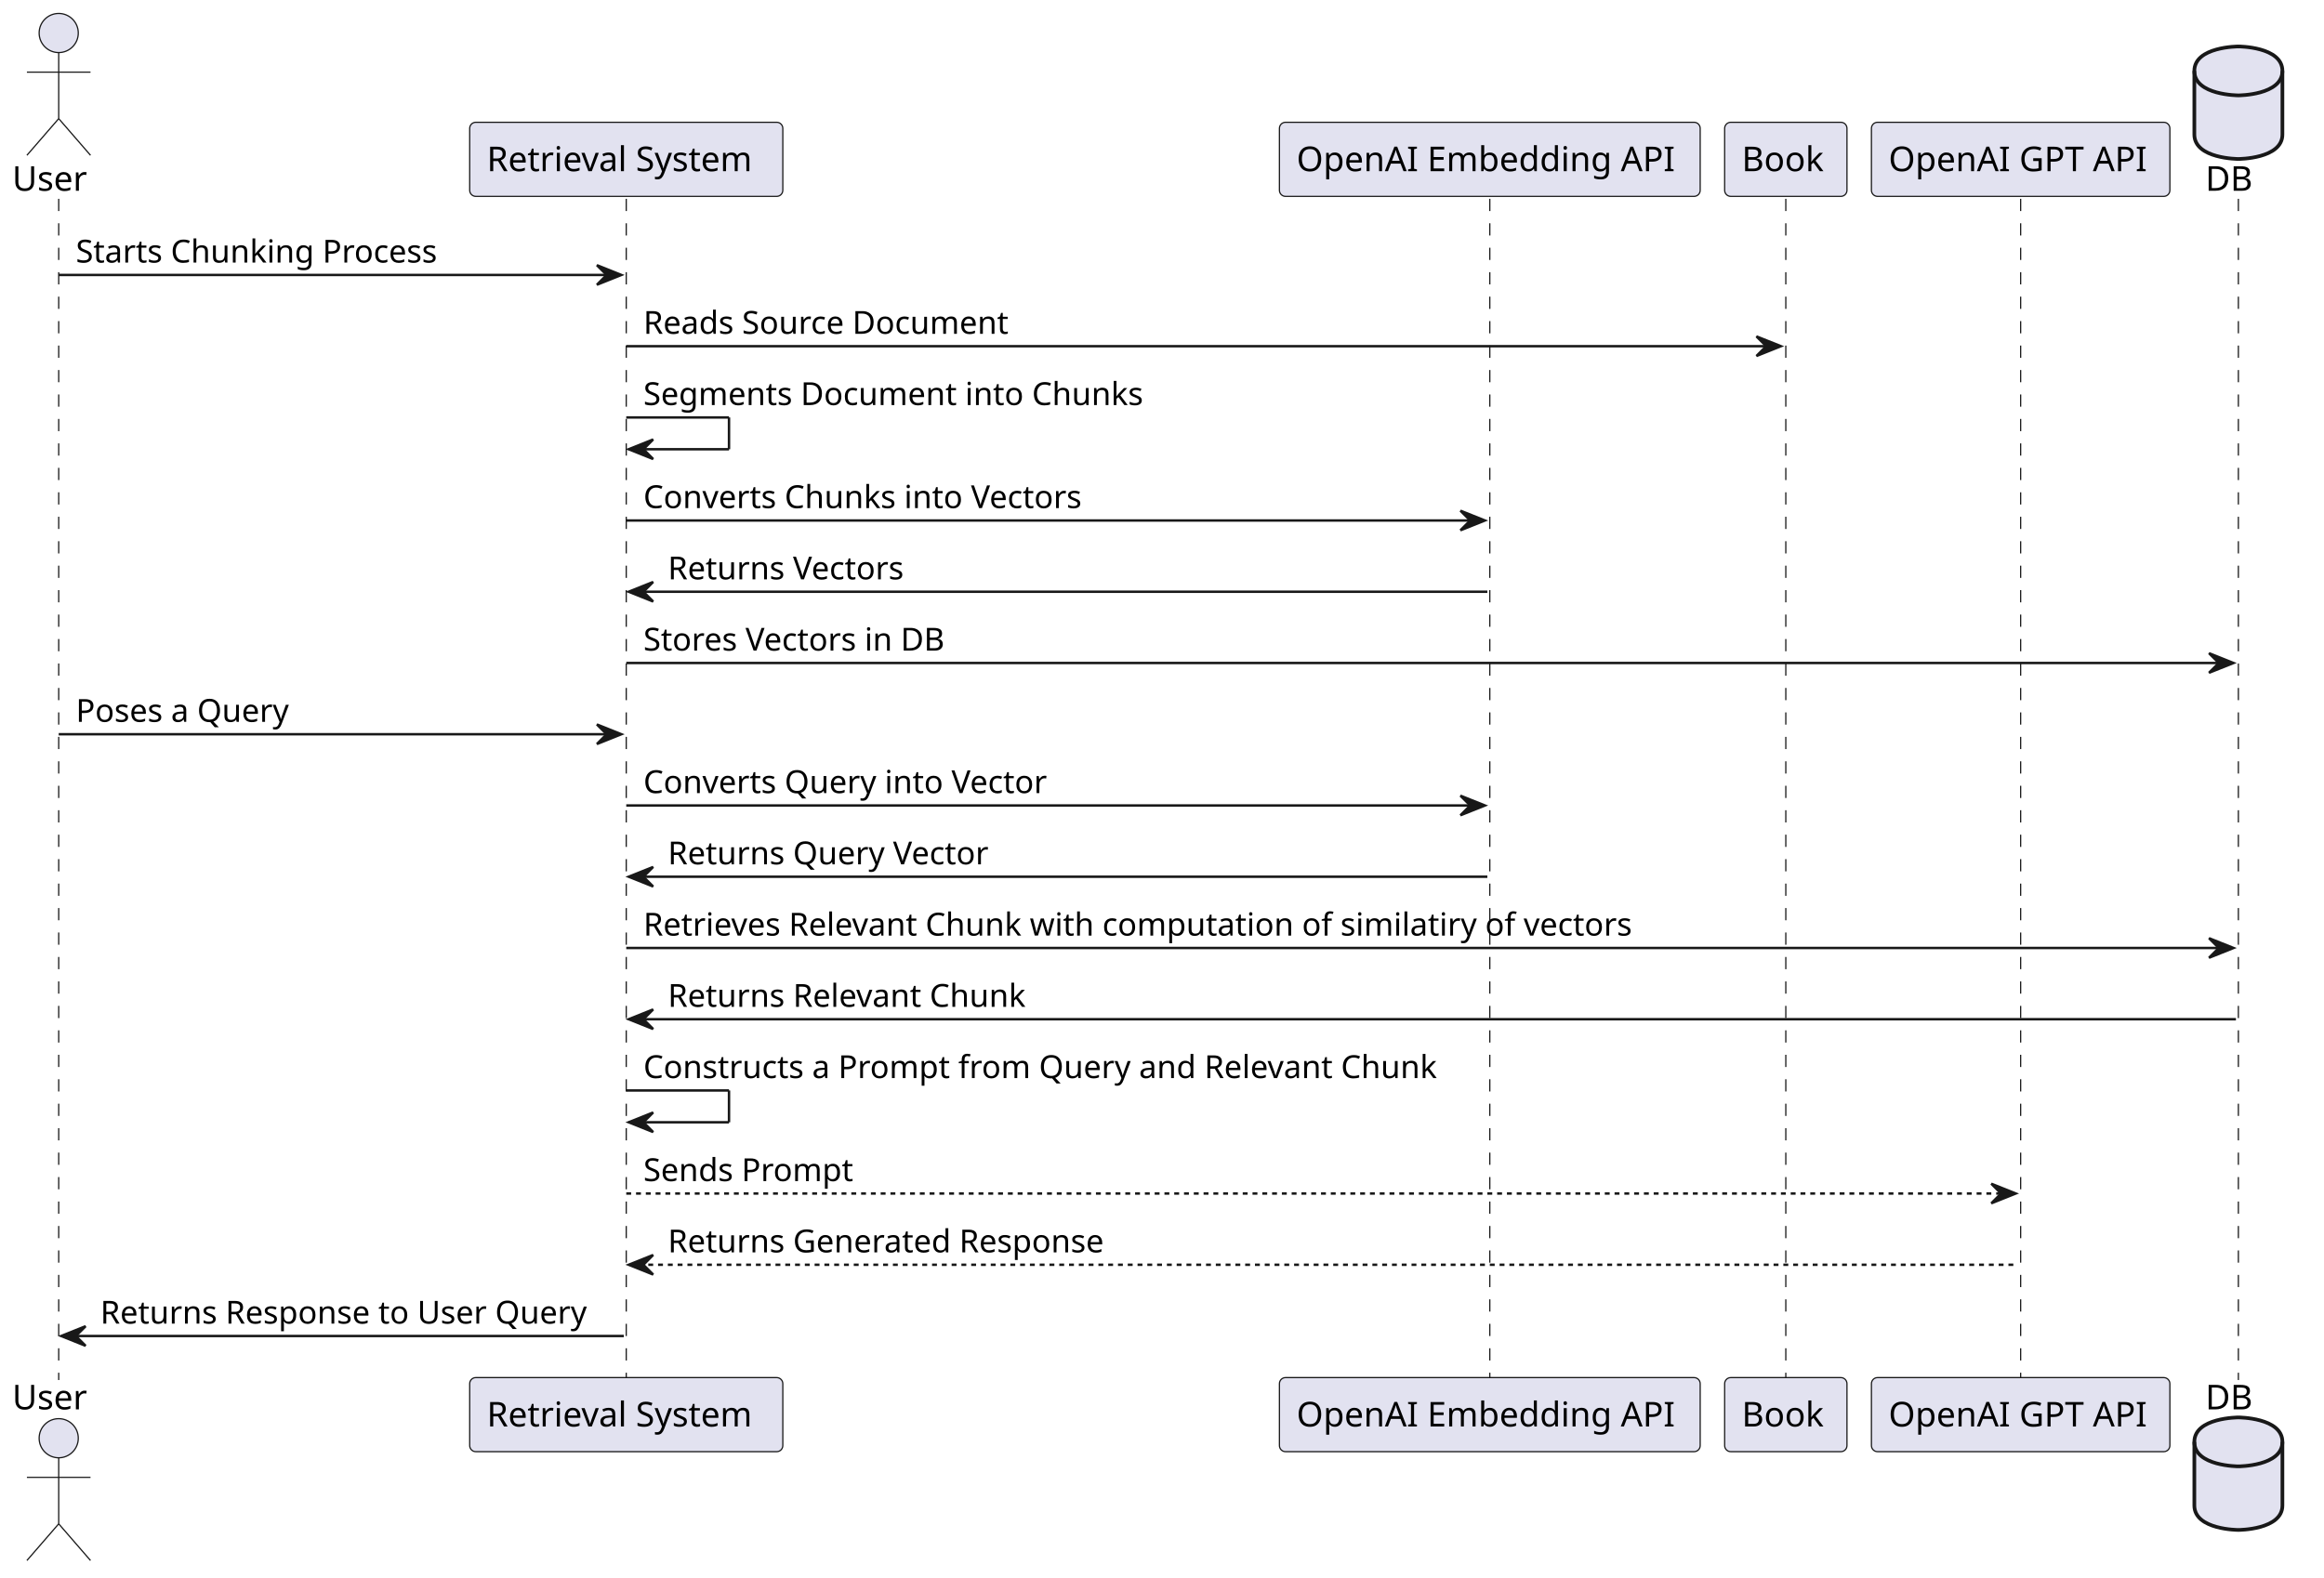
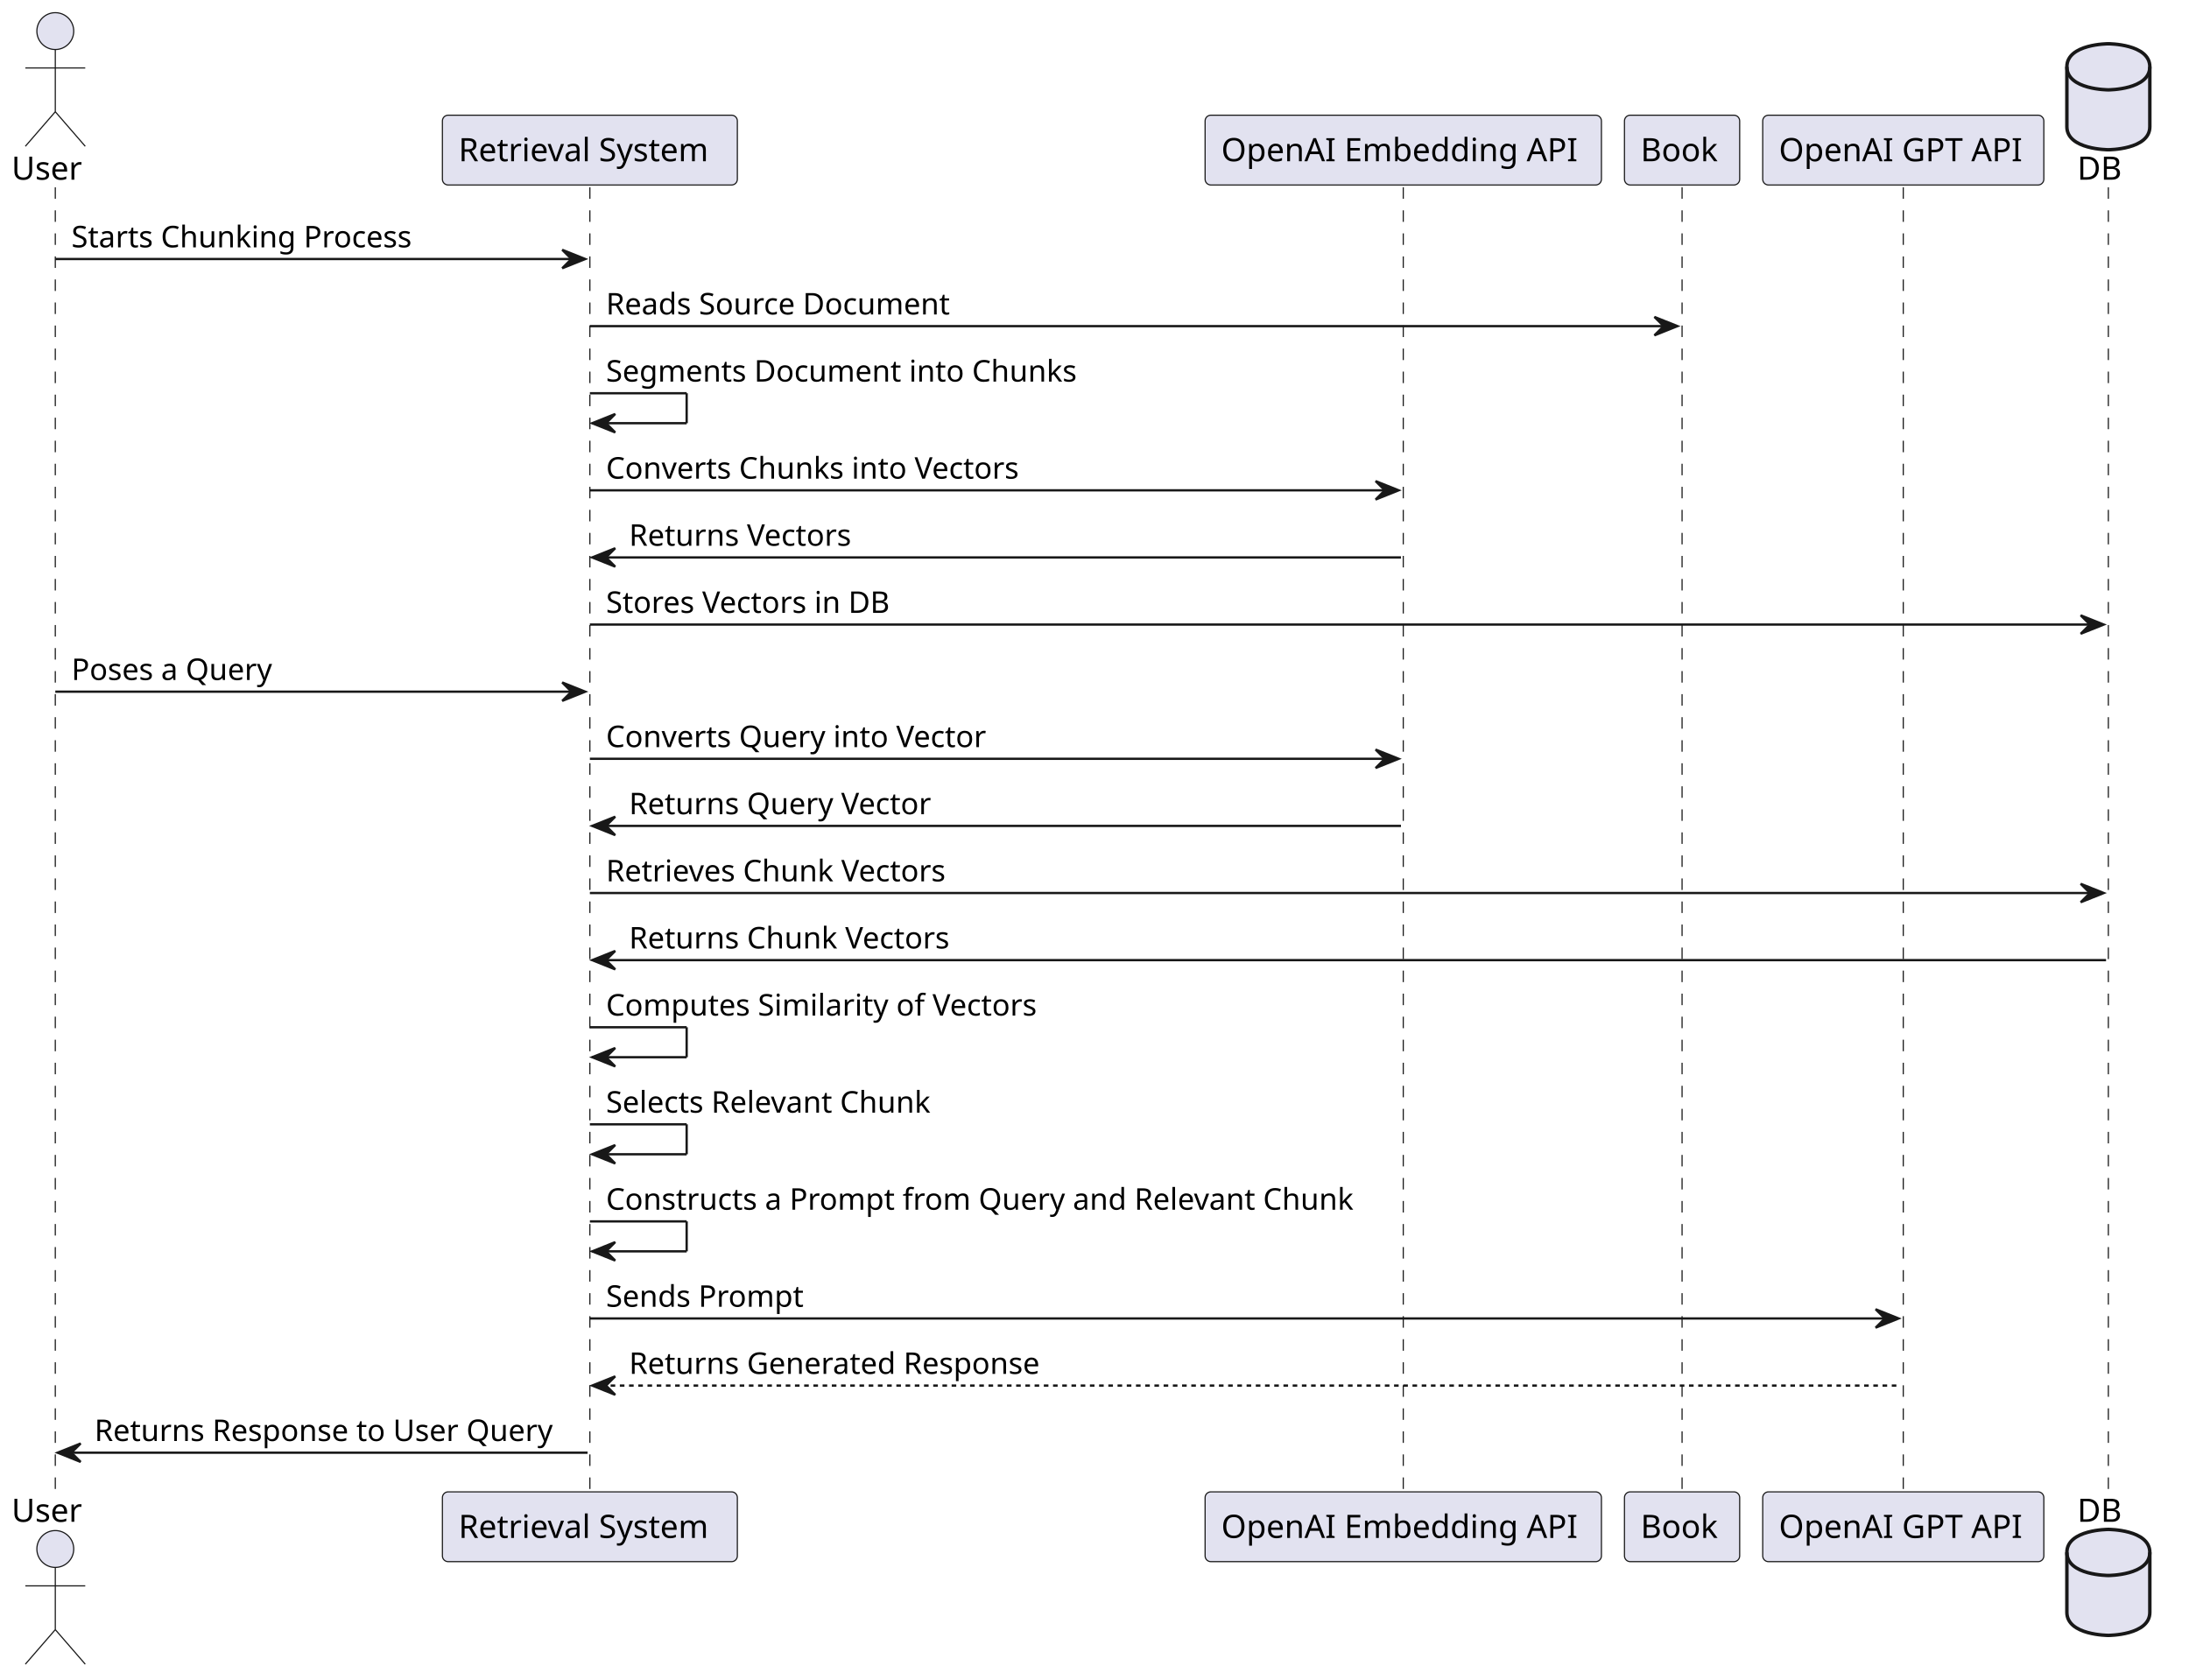
- <svg xmlns="http://www.w3.org/2000/svg" contentStyleType="text/css" height="645px" preserveAspectRatio="none" style="width:950px;height:645px;background:#FFFFFF;" version="1.1" viewBox="0 0 950 645" width="950px" zoomAndPan="magnify">
+ <svg xmlns="http://www.w3.org/2000/svg" contentStyleType="text/css" height="729px" preserveAspectRatio="none" style="width:950px;height:729px;background:#FFFFFF;" version="1.1" viewBox="0 0 950 729" width="950px" zoomAndPan="magnify">
  <defs />
  <g>
-     <line style="stroke:#181818;stroke-width:0.5;stroke-dasharray:5.0,5.0;" x1="24" x2="24" y1="81.297" y2="564.289" />
-     <line style="stroke:#181818;stroke-width:0.5;stroke-dasharray:5.0,5.0;" x1="256" x2="256" y1="81.297" y2="564.289" />
-     <line style="stroke:#181818;stroke-width:0.5;stroke-dasharray:5.0,5.0;" x1="609" x2="609" y1="81.297" y2="564.289" />
-     <line style="stroke:#181818;stroke-width:0.5;stroke-dasharray:5.0,5.0;" x1="730" x2="730" y1="81.297" y2="564.289" />
-     <line style="stroke:#181818;stroke-width:0.5;stroke-dasharray:5.0,5.0;" x1="826" x2="826" y1="81.297" y2="564.289" />
-     <line style="stroke:#181818;stroke-width:0.5;stroke-dasharray:5.0,5.0;" x1="915" x2="915" y1="81.297" y2="564.289" />
+     <line style="stroke:#181818;stroke-width:0.5;stroke-dasharray:5.0,5.0;" x1="24" x2="24" y1="81.297" y2="648.555" />
+     <line style="stroke:#181818;stroke-width:0.5;stroke-dasharray:5.0,5.0;" x1="256" x2="256" y1="81.297" y2="648.555" />
+     <line style="stroke:#181818;stroke-width:0.5;stroke-dasharray:5.0,5.0;" x1="609" x2="609" y1="81.297" y2="648.555" />
+     <line style="stroke:#181818;stroke-width:0.5;stroke-dasharray:5.0,5.0;" x1="730" x2="730" y1="81.297" y2="648.555" />
+     <line style="stroke:#181818;stroke-width:0.5;stroke-dasharray:5.0,5.0;" x1="826" x2="826" y1="81.297" y2="648.555" />
+     <line style="stroke:#181818;stroke-width:0.5;stroke-dasharray:5.0,5.0;" x1="915" x2="915" y1="81.297" y2="648.555" />
    <text fill="#000000" font-family="sans-serif" font-size="14" lengthAdjust="spacing" textLength="32" x="5" y="77.995">User</text>
    <ellipse cx="24" cy="13.5" fill="#E2E2F0" rx="8" ry="8" style="stroke:#181818;stroke-width:0.5;" />
    <path d="M24,21.5 L24,48.5 M11,29.5 L37,29.5 M24,48.5 L11,63.5 M24,48.5 L37,63.5 " fill="none" style="stroke:#181818;stroke-width:0.5;" />
-     <text fill="#000000" font-family="sans-serif" font-size="14" lengthAdjust="spacing" textLength="32" x="5" y="576.284">User</text>
-     <ellipse cx="24" cy="588.086" fill="#E2E2F0" rx="8" ry="8" style="stroke:#181818;stroke-width:0.5;" />
-     <path d="M24,596.086 L24,623.086 M11,604.086 L37,604.086 M24,623.086 L11,638.086 M24,623.086 L37,638.086 " fill="none" style="stroke:#181818;stroke-width:0.5;" />
+     <text fill="#000000" font-family="sans-serif" font-size="14" lengthAdjust="spacing" textLength="32" x="5" y="660.55">User</text>
+     <ellipse cx="24" cy="672.352" fill="#E2E2F0" rx="8" ry="8" style="stroke:#181818;stroke-width:0.5;" />
+     <path d="M24,680.352 L24,707.352 M11,688.352 L37,688.352 M24,707.352 L11,722.352 M24,707.352 L37,722.352 " fill="none" style="stroke:#181818;stroke-width:0.5;" />
    <rect fill="#E2E2F0" height="30.297" rx="2.5" ry="2.5" style="stroke:#181818;stroke-width:0.5;" width="128" x="192" y="50" />
    <text fill="#000000" font-family="sans-serif" font-size="14" lengthAdjust="spacing" textLength="114" x="199" y="69.995">Retrieval System</text>
-     <rect fill="#E2E2F0" height="30.297" rx="2.5" ry="2.5" style="stroke:#181818;stroke-width:0.5;" width="128" x="192" y="563.289" />
-     <text fill="#000000" font-family="sans-serif" font-size="14" lengthAdjust="spacing" textLength="114" x="199" y="583.284">Retrieval System</text>
+     <rect fill="#E2E2F0" height="30.297" rx="2.5" ry="2.5" style="stroke:#181818;stroke-width:0.5;" width="128" x="192" y="647.555" />
+     <text fill="#000000" font-family="sans-serif" font-size="14" lengthAdjust="spacing" textLength="114" x="199" y="667.55">Retrieval System</text>
    <rect fill="#E2E2F0" height="30.297" rx="2.5" ry="2.5" style="stroke:#181818;stroke-width:0.5;" width="172" x="523" y="50" />
    <text fill="#000000" font-family="sans-serif" font-size="14" lengthAdjust="spacing" textLength="158" x="530" y="69.995">OpenAI Embedding API</text>
-     <rect fill="#E2E2F0" height="30.297" rx="2.5" ry="2.5" style="stroke:#181818;stroke-width:0.5;" width="172" x="523" y="563.289" />
-     <text fill="#000000" font-family="sans-serif" font-size="14" lengthAdjust="spacing" textLength="158" x="530" y="583.284">OpenAI Embedding API</text>
+     <rect fill="#E2E2F0" height="30.297" rx="2.5" ry="2.5" style="stroke:#181818;stroke-width:0.5;" width="172" x="523" y="647.555" />
+     <text fill="#000000" font-family="sans-serif" font-size="14" lengthAdjust="spacing" textLength="158" x="530" y="667.55">OpenAI Embedding API</text>
    <rect fill="#E2E2F0" height="30.297" rx="2.5" ry="2.5" style="stroke:#181818;stroke-width:0.5;" width="50" x="705" y="50" />
    <text fill="#000000" font-family="sans-serif" font-size="14" lengthAdjust="spacing" textLength="36" x="712" y="69.995">Book</text>
-     <rect fill="#E2E2F0" height="30.297" rx="2.5" ry="2.5" style="stroke:#181818;stroke-width:0.5;" width="50" x="705" y="563.289" />
-     <text fill="#000000" font-family="sans-serif" font-size="14" lengthAdjust="spacing" textLength="36" x="712" y="583.284">Book</text>
+     <rect fill="#E2E2F0" height="30.297" rx="2.5" ry="2.5" style="stroke:#181818;stroke-width:0.5;" width="50" x="705" y="647.555" />
+     <text fill="#000000" font-family="sans-serif" font-size="14" lengthAdjust="spacing" textLength="36" x="712" y="667.55">Book</text>
    <rect fill="#E2E2F0" height="30.297" rx="2.5" ry="2.5" style="stroke:#181818;stroke-width:0.5;" width="122" x="765" y="50" />
    <text fill="#000000" font-family="sans-serif" font-size="14" lengthAdjust="spacing" textLength="108" x="772" y="69.995">OpenAI GPT API</text>
-     <rect fill="#E2E2F0" height="30.297" rx="2.5" ry="2.5" style="stroke:#181818;stroke-width:0.5;" width="122" x="765" y="563.289" />
-     <text fill="#000000" font-family="sans-serif" font-size="14" lengthAdjust="spacing" textLength="108" x="772" y="583.284">OpenAI GPT API</text>
+     <rect fill="#E2E2F0" height="30.297" rx="2.5" ry="2.5" style="stroke:#181818;stroke-width:0.5;" width="122" x="765" y="647.555" />
+     <text fill="#000000" font-family="sans-serif" font-size="14" lengthAdjust="spacing" textLength="108" x="772" y="667.55">OpenAI GPT API</text>
    <text fill="#000000" font-family="sans-serif" font-size="14" lengthAdjust="spacing" textLength="21" x="901.5" y="77.995">DB</text>
    <path d="M897,29 C897,19 915,19 915,19 C915,19 933,19 933,29 L933,55 C933,65 915,65 915,65 C915,65 897,65 897,55 L897,29 " fill="#E2E2F0" style="stroke:#181818;stroke-width:1.5;" />
    <path d="M897,29 C897,39 915,39 915,39 C915,39 933,39 933,29 " fill="none" style="stroke:#181818;stroke-width:1.5;" />
-     <text fill="#000000" font-family="sans-serif" font-size="14" lengthAdjust="spacing" textLength="21" x="901.5" y="576.284">DB</text>
-     <path d="M897,589.586 C897,579.586 915,579.586 915,579.586 C915,579.586 933,579.586 933,589.586 L933,615.586 C933,625.586 915,625.586 915,625.586 C915,625.586 897,625.586 897,615.586 L897,589.586 " fill="#E2E2F0" style="stroke:#181818;stroke-width:1.5;" />
-     <path d="M897,589.586 C897,599.586 915,599.586 915,599.586 C915,599.586 933,599.586 933,589.586 " fill="none" style="stroke:#181818;stroke-width:1.5;" />
+     <text fill="#000000" font-family="sans-serif" font-size="14" lengthAdjust="spacing" textLength="21" x="901.5" y="660.55">DB</text>
+     <path d="M897,673.852 C897,663.852 915,663.852 915,663.852 C915,663.852 933,663.852 933,673.852 L933,699.852 C933,709.852 915,709.852 915,709.852 C915,709.852 897,709.852 897,699.852 L897,673.852 " fill="#E2E2F0" style="stroke:#181818;stroke-width:1.5;" />
+     <path d="M897,673.852 C897,683.852 915,683.852 915,683.852 C915,683.852 933,683.852 933,673.852 " fill="none" style="stroke:#181818;stroke-width:1.5;" />
    <polygon fill="#181818" points="244,108.43,254,112.43,244,116.43,248,112.43" style="stroke:#181818;stroke-width:1.0;" />
    <line style="stroke:#181818;stroke-width:1.0;" x1="24" x2="250" y1="112.43" y2="112.43" />
    <text fill="#000000" font-family="sans-serif" font-size="13" lengthAdjust="spacing" textLength="156" x="31" y="107.364">Starts Chunking Process</text>
    <polygon fill="#181818" points="718,137.562,728,141.562,718,145.562,722,141.562" style="stroke:#181818;stroke-width:1.0;" />
    <line style="stroke:#181818;stroke-width:1.0;" x1="256" x2="724" y1="141.562" y2="141.562" />
    <text fill="#000000" font-family="sans-serif" font-size="13" lengthAdjust="spacing" textLength="159" x="263" y="136.497">Reads Source Document</text>
    <line style="stroke:#181818;stroke-width:1.0;" x1="256" x2="298" y1="170.695" y2="170.695" />
    <line style="stroke:#181818;stroke-width:1.0;" x1="298" x2="298" y1="170.695" y2="183.695" />
    <line style="stroke:#181818;stroke-width:1.0;" x1="257" x2="298" y1="183.695" y2="183.695" />
    <polygon fill="#181818" points="267,179.695,257,183.695,267,187.695,263,183.695" style="stroke:#181818;stroke-width:1.0;" />
    <text fill="#000000" font-family="sans-serif" font-size="13" lengthAdjust="spacing" textLength="216" x="263" y="165.629">Segments Document into Chunks</text>
    <polygon fill="#181818" points="597,208.828,607,212.828,597,216.828,601,212.828" style="stroke:#181818;stroke-width:1.0;" />
    <line style="stroke:#181818;stroke-width:1.0;" x1="256" x2="603" y1="212.828" y2="212.828" />
    <text fill="#000000" font-family="sans-serif" font-size="13" lengthAdjust="spacing" textLength="189" x="263" y="207.762">Converts Chunks into Vectors</text>
    <polygon fill="#181818" points="267,237.961,257,241.961,267,245.961,263,241.961" style="stroke:#181818;stroke-width:1.0;" />
    <line style="stroke:#181818;stroke-width:1.0;" x1="261" x2="608" y1="241.961" y2="241.961" />
    <text fill="#000000" font-family="sans-serif" font-size="13" lengthAdjust="spacing" textLength="102" x="273" y="236.895">Returns Vectors</text>
    <polygon fill="#181818" points="903,267.094,913,271.094,903,275.094,907,271.094" style="stroke:#181818;stroke-width:1.0;" />
    <line style="stroke:#181818;stroke-width:1.0;" x1="256" x2="909" y1="271.094" y2="271.094" />
    <text fill="#000000" font-family="sans-serif" font-size="13" lengthAdjust="spacing" textLength="133" x="263" y="266.028">Stores Vectors in DB</text>
    <polygon fill="#181818" points="244,296.227,254,300.227,244,304.227,248,300.227" style="stroke:#181818;stroke-width:1.0;" />
    <line style="stroke:#181818;stroke-width:1.0;" x1="24" x2="250" y1="300.227" y2="300.227" />
    <text fill="#000000" font-family="sans-serif" font-size="13" lengthAdjust="spacing" textLength="92" x="31" y="295.161">Poses a Query</text>
    <polygon fill="#181818" points="597,325.359,607,329.359,597,333.359,601,329.359" style="stroke:#181818;stroke-width:1.0;" />
    <line style="stroke:#181818;stroke-width:1.0;" x1="256" x2="603" y1="329.359" y2="329.359" />
    <text fill="#000000" font-family="sans-serif" font-size="13" lengthAdjust="spacing" textLength="173" x="263" y="324.293">Converts Query into Vector</text>
    <polygon fill="#181818" points="267,354.492,257,358.492,267,362.492,263,358.492" style="stroke:#181818;stroke-width:1.0;" />
    <line style="stroke:#181818;stroke-width:1.0;" x1="261" x2="608" y1="358.492" y2="358.492" />
    <text fill="#000000" font-family="sans-serif" font-size="13" lengthAdjust="spacing" textLength="137" x="273" y="353.426">Returns Query Vector</text>
    <polygon fill="#181818" points="903,383.625,913,387.625,903,391.625,907,387.625" style="stroke:#181818;stroke-width:1.0;" />
    <line style="stroke:#181818;stroke-width:1.0;" x1="256" x2="909" y1="387.625" y2="387.625" />
-     <text fill="#000000" font-family="sans-serif" font-size="13" lengthAdjust="spacing" textLength="420" x="263" y="382.559">Retrieves Relevant Chunk with computation of similatiry of vectors</text>
+     <text fill="#000000" font-family="sans-serif" font-size="13" lengthAdjust="spacing" textLength="156" x="263" y="382.559">Retrieves Chunk Vectors</text>
    <polygon fill="#181818" points="267,412.758,257,416.758,267,420.758,263,416.758" style="stroke:#181818;stroke-width:1.0;" />
    <line style="stroke:#181818;stroke-width:1.0;" x1="261" x2="914" y1="416.758" y2="416.758" />
-     <text fill="#000000" font-family="sans-serif" font-size="13" lengthAdjust="spacing" textLength="152" x="273" y="411.692">Returns Relevant Chunk</text>
+     <text fill="#000000" font-family="sans-serif" font-size="13" lengthAdjust="spacing" textLength="146" x="273" y="411.692">Returns Chunk Vectors</text>
    <line style="stroke:#181818;stroke-width:1.0;" x1="256" x2="298" y1="445.891" y2="445.891" />
    <line style="stroke:#181818;stroke-width:1.0;" x1="298" x2="298" y1="445.891" y2="458.891" />
    <line style="stroke:#181818;stroke-width:1.0;" x1="257" x2="298" y1="458.891" y2="458.891" />
    <polygon fill="#181818" points="267,454.891,257,458.891,267,462.891,263,458.891" style="stroke:#181818;stroke-width:1.0;" />
-     <text fill="#000000" font-family="sans-serif" font-size="13" lengthAdjust="spacing" textLength="339" x="263" y="440.825">Constructs a Prompt from Query and Relevant Chunk</text>
-     <polygon fill="#181818" points="814,484.023,824,488.023,814,492.023,818,488.023" style="stroke:#181818;stroke-width:1.0;" />
-     <line style="stroke:#181818;stroke-width:1.0;stroke-dasharray:2.0,2.0;" x1="256" x2="820" y1="488.023" y2="488.023" />
-     <text fill="#000000" font-family="sans-serif" font-size="13" lengthAdjust="spacing" textLength="91" x="263" y="482.957">Sends Prompt</text>
-     <polygon fill="#181818" points="267,513.156,257,517.156,267,521.156,263,517.156" style="stroke:#181818;stroke-width:1.0;" />
-     <line style="stroke:#181818;stroke-width:1.0;stroke-dasharray:2.0,2.0;" x1="261" x2="825" y1="517.156" y2="517.156" />
-     <text fill="#000000" font-family="sans-serif" font-size="13" lengthAdjust="spacing" textLength="187" x="273" y="512.09">Returns Generated Response</text>
-     <polygon fill="#181818" points="35,542.289,25,546.289,35,550.289,31,546.289" style="stroke:#181818;stroke-width:1.0;" />
-     <line style="stroke:#181818;stroke-width:1.0;" x1="29" x2="255" y1="546.289" y2="546.289" />
-     <text fill="#000000" font-family="sans-serif" font-size="13" lengthAdjust="spacing" textLength="208" x="41" y="541.223">Returns Response to User Query</text>
+     <text fill="#000000" font-family="sans-serif" font-size="13" lengthAdjust="spacing" textLength="198" x="263" y="440.825">Computes Similarity of Vectors</text>
+     <line style="stroke:#181818;stroke-width:1.0;" x1="256" x2="298" y1="488.023" y2="488.023" />
+     <line style="stroke:#181818;stroke-width:1.0;" x1="298" x2="298" y1="488.023" y2="501.023" />
+     <line style="stroke:#181818;stroke-width:1.0;" x1="257" x2="298" y1="501.023" y2="501.023" />
+     <polygon fill="#181818" points="267,497.023,257,501.023,267,505.023,263,501.023" style="stroke:#181818;stroke-width:1.0;" />
+     <text fill="#000000" font-family="sans-serif" font-size="13" lengthAdjust="spacing" textLength="150" x="263" y="482.957">Selects Relevant Chunk</text>
+     <line style="stroke:#181818;stroke-width:1.0;" x1="256" x2="298" y1="530.156" y2="530.156" />
+     <line style="stroke:#181818;stroke-width:1.0;" x1="298" x2="298" y1="530.156" y2="543.156" />
+     <line style="stroke:#181818;stroke-width:1.0;" x1="257" x2="298" y1="543.156" y2="543.156" />
+     <polygon fill="#181818" points="267,539.156,257,543.156,267,547.156,263,543.156" style="stroke:#181818;stroke-width:1.0;" />
+     <text fill="#000000" font-family="sans-serif" font-size="13" lengthAdjust="spacing" textLength="339" x="263" y="525.09">Constructs a Prompt from Query and Relevant Chunk</text>
+     <polygon fill="#181818" points="814,568.289,824,572.289,814,576.289,818,572.289" style="stroke:#181818;stroke-width:1.0;" />
+     <line style="stroke:#181818;stroke-width:1.0;" x1="256" x2="820" y1="572.289" y2="572.289" />
+     <text fill="#000000" font-family="sans-serif" font-size="13" lengthAdjust="spacing" textLength="91" x="263" y="567.223">Sends Prompt</text>
+     <polygon fill="#181818" points="267,597.422,257,601.422,267,605.422,263,601.422" style="stroke:#181818;stroke-width:1.0;" />
+     <line style="stroke:#181818;stroke-width:1.0;stroke-dasharray:2.0,2.0;" x1="261" x2="825" y1="601.422" y2="601.422" />
+     <text fill="#000000" font-family="sans-serif" font-size="13" lengthAdjust="spacing" textLength="187" x="273" y="596.356">Returns Generated Response</text>
+     <polygon fill="#181818" points="35,626.555,25,630.555,35,634.555,31,630.555" style="stroke:#181818;stroke-width:1.0;" />
+     <line style="stroke:#181818;stroke-width:1.0;" x1="29" x2="255" y1="630.555" y2="630.555" />
+     <text fill="#000000" font-family="sans-serif" font-size="13" lengthAdjust="spacing" textLength="208" x="41" y="625.489">Returns Response to User Query</text>
  </g>
</svg>
